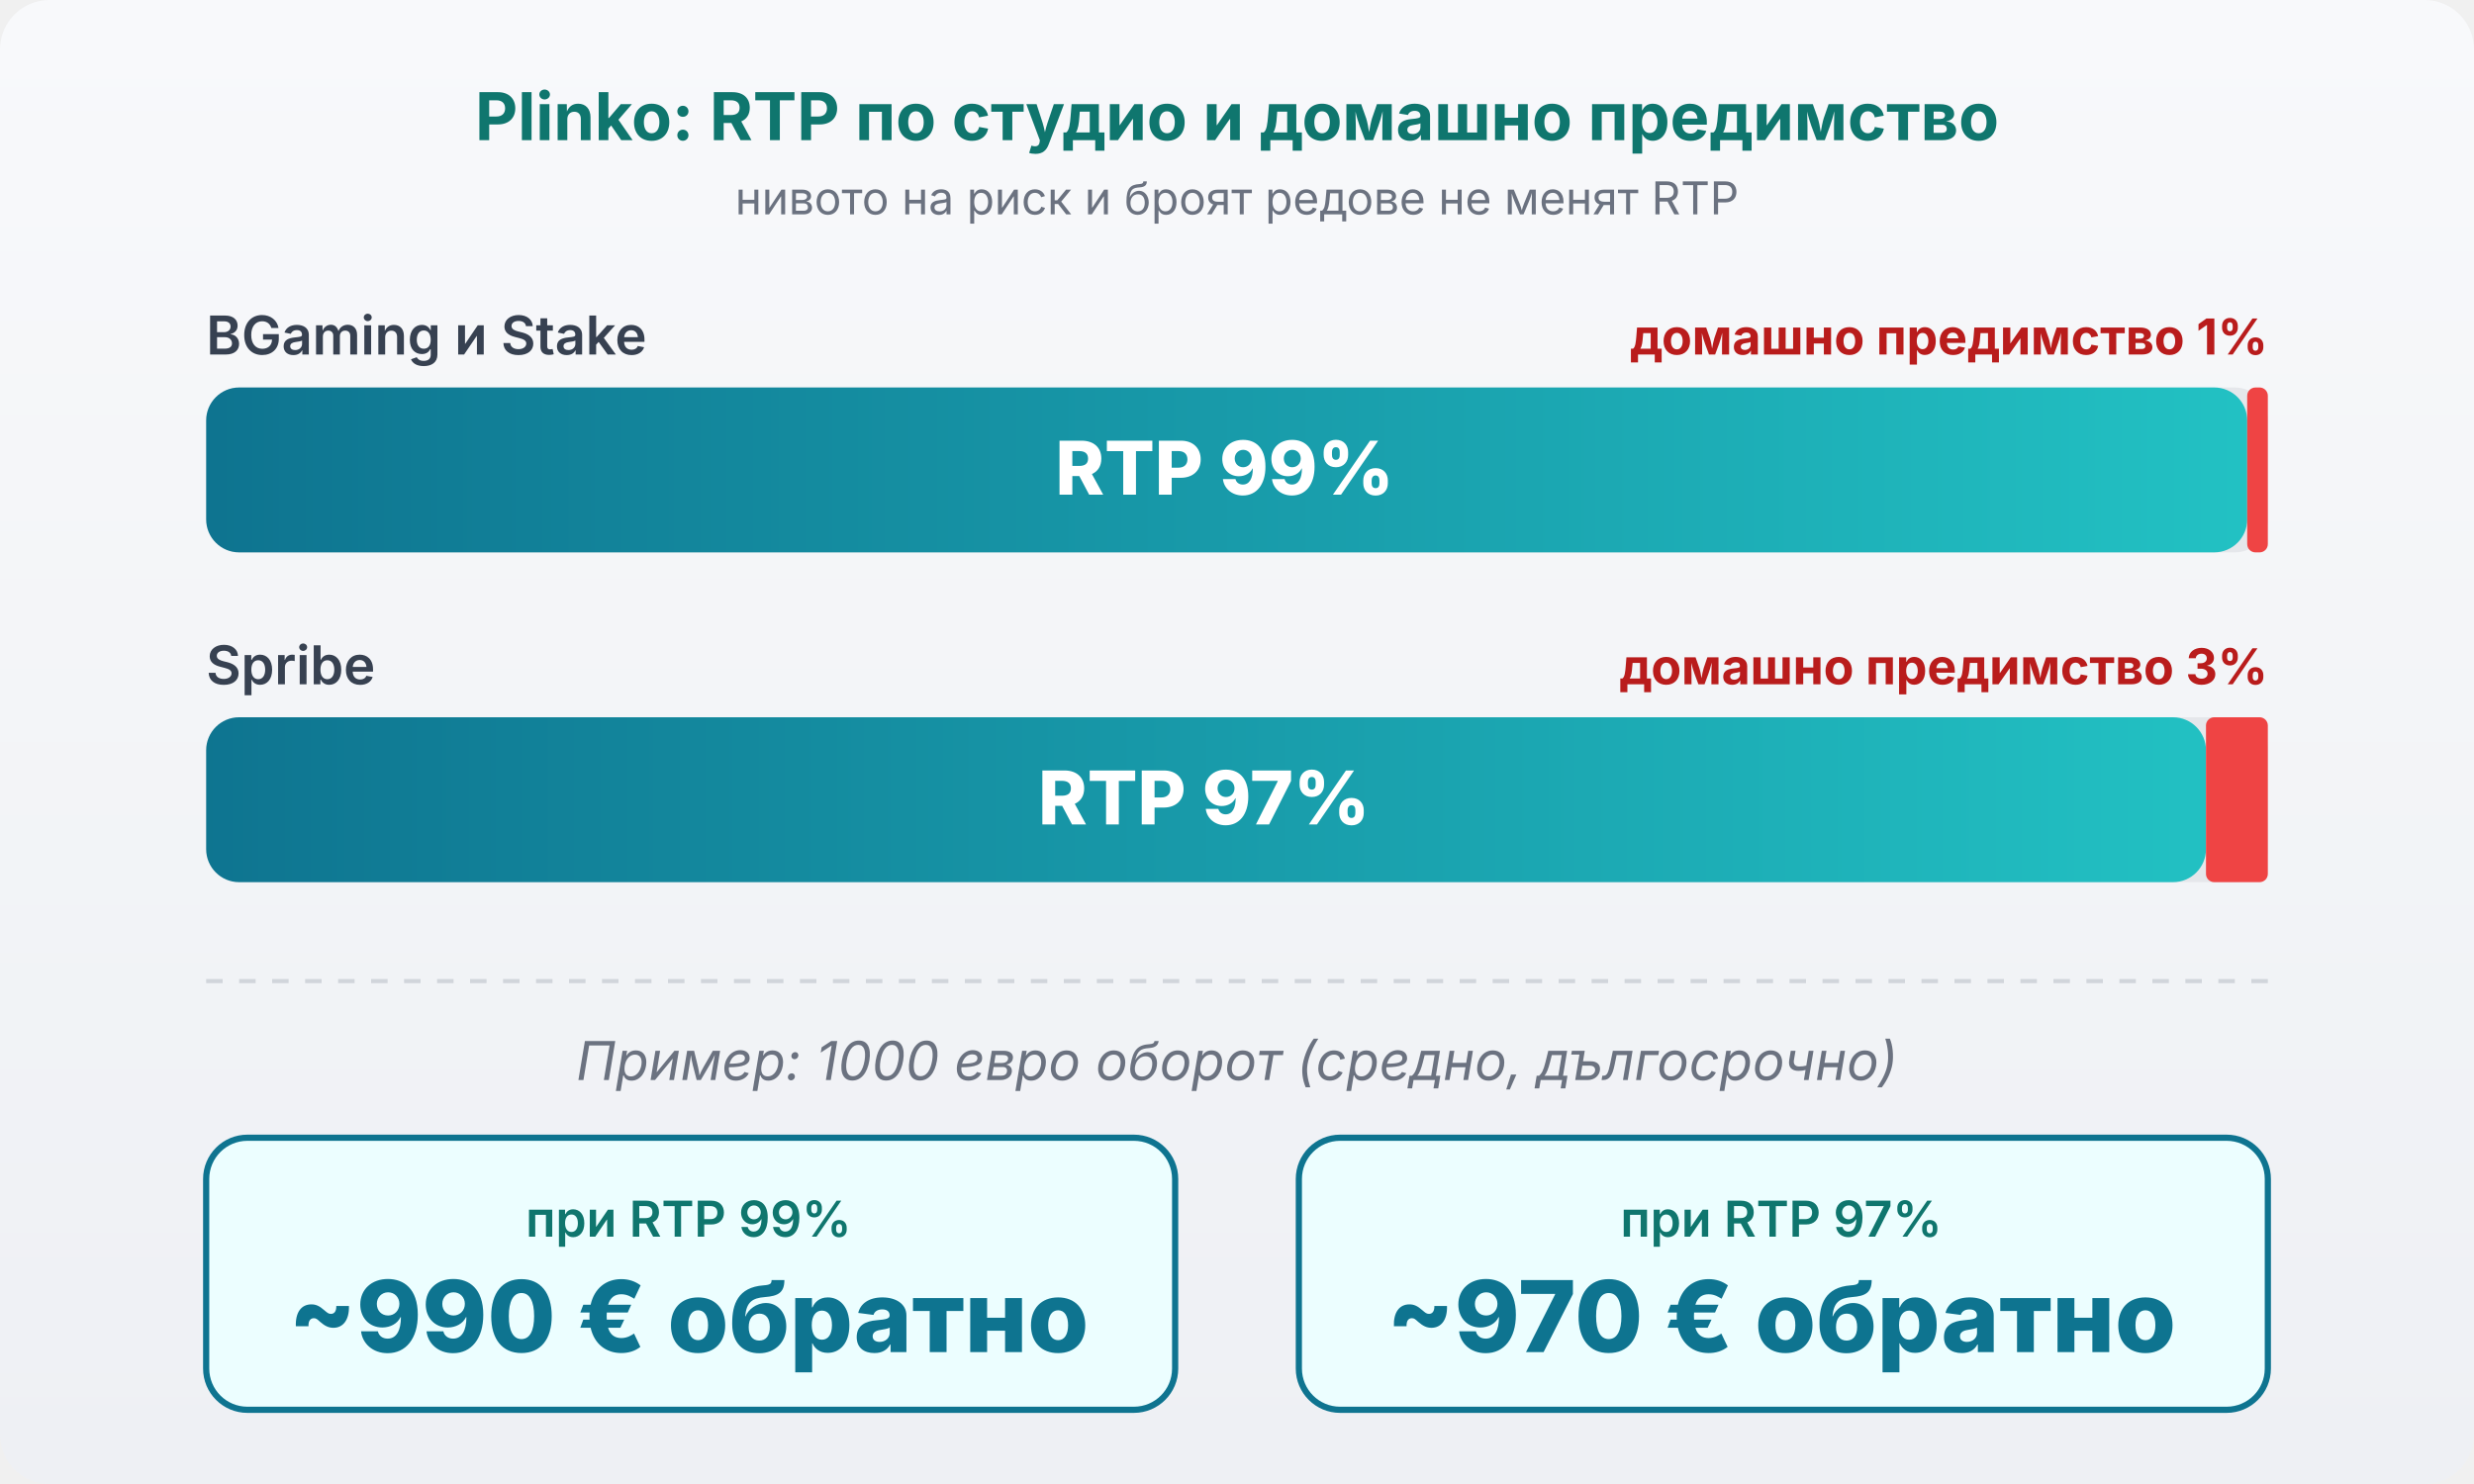
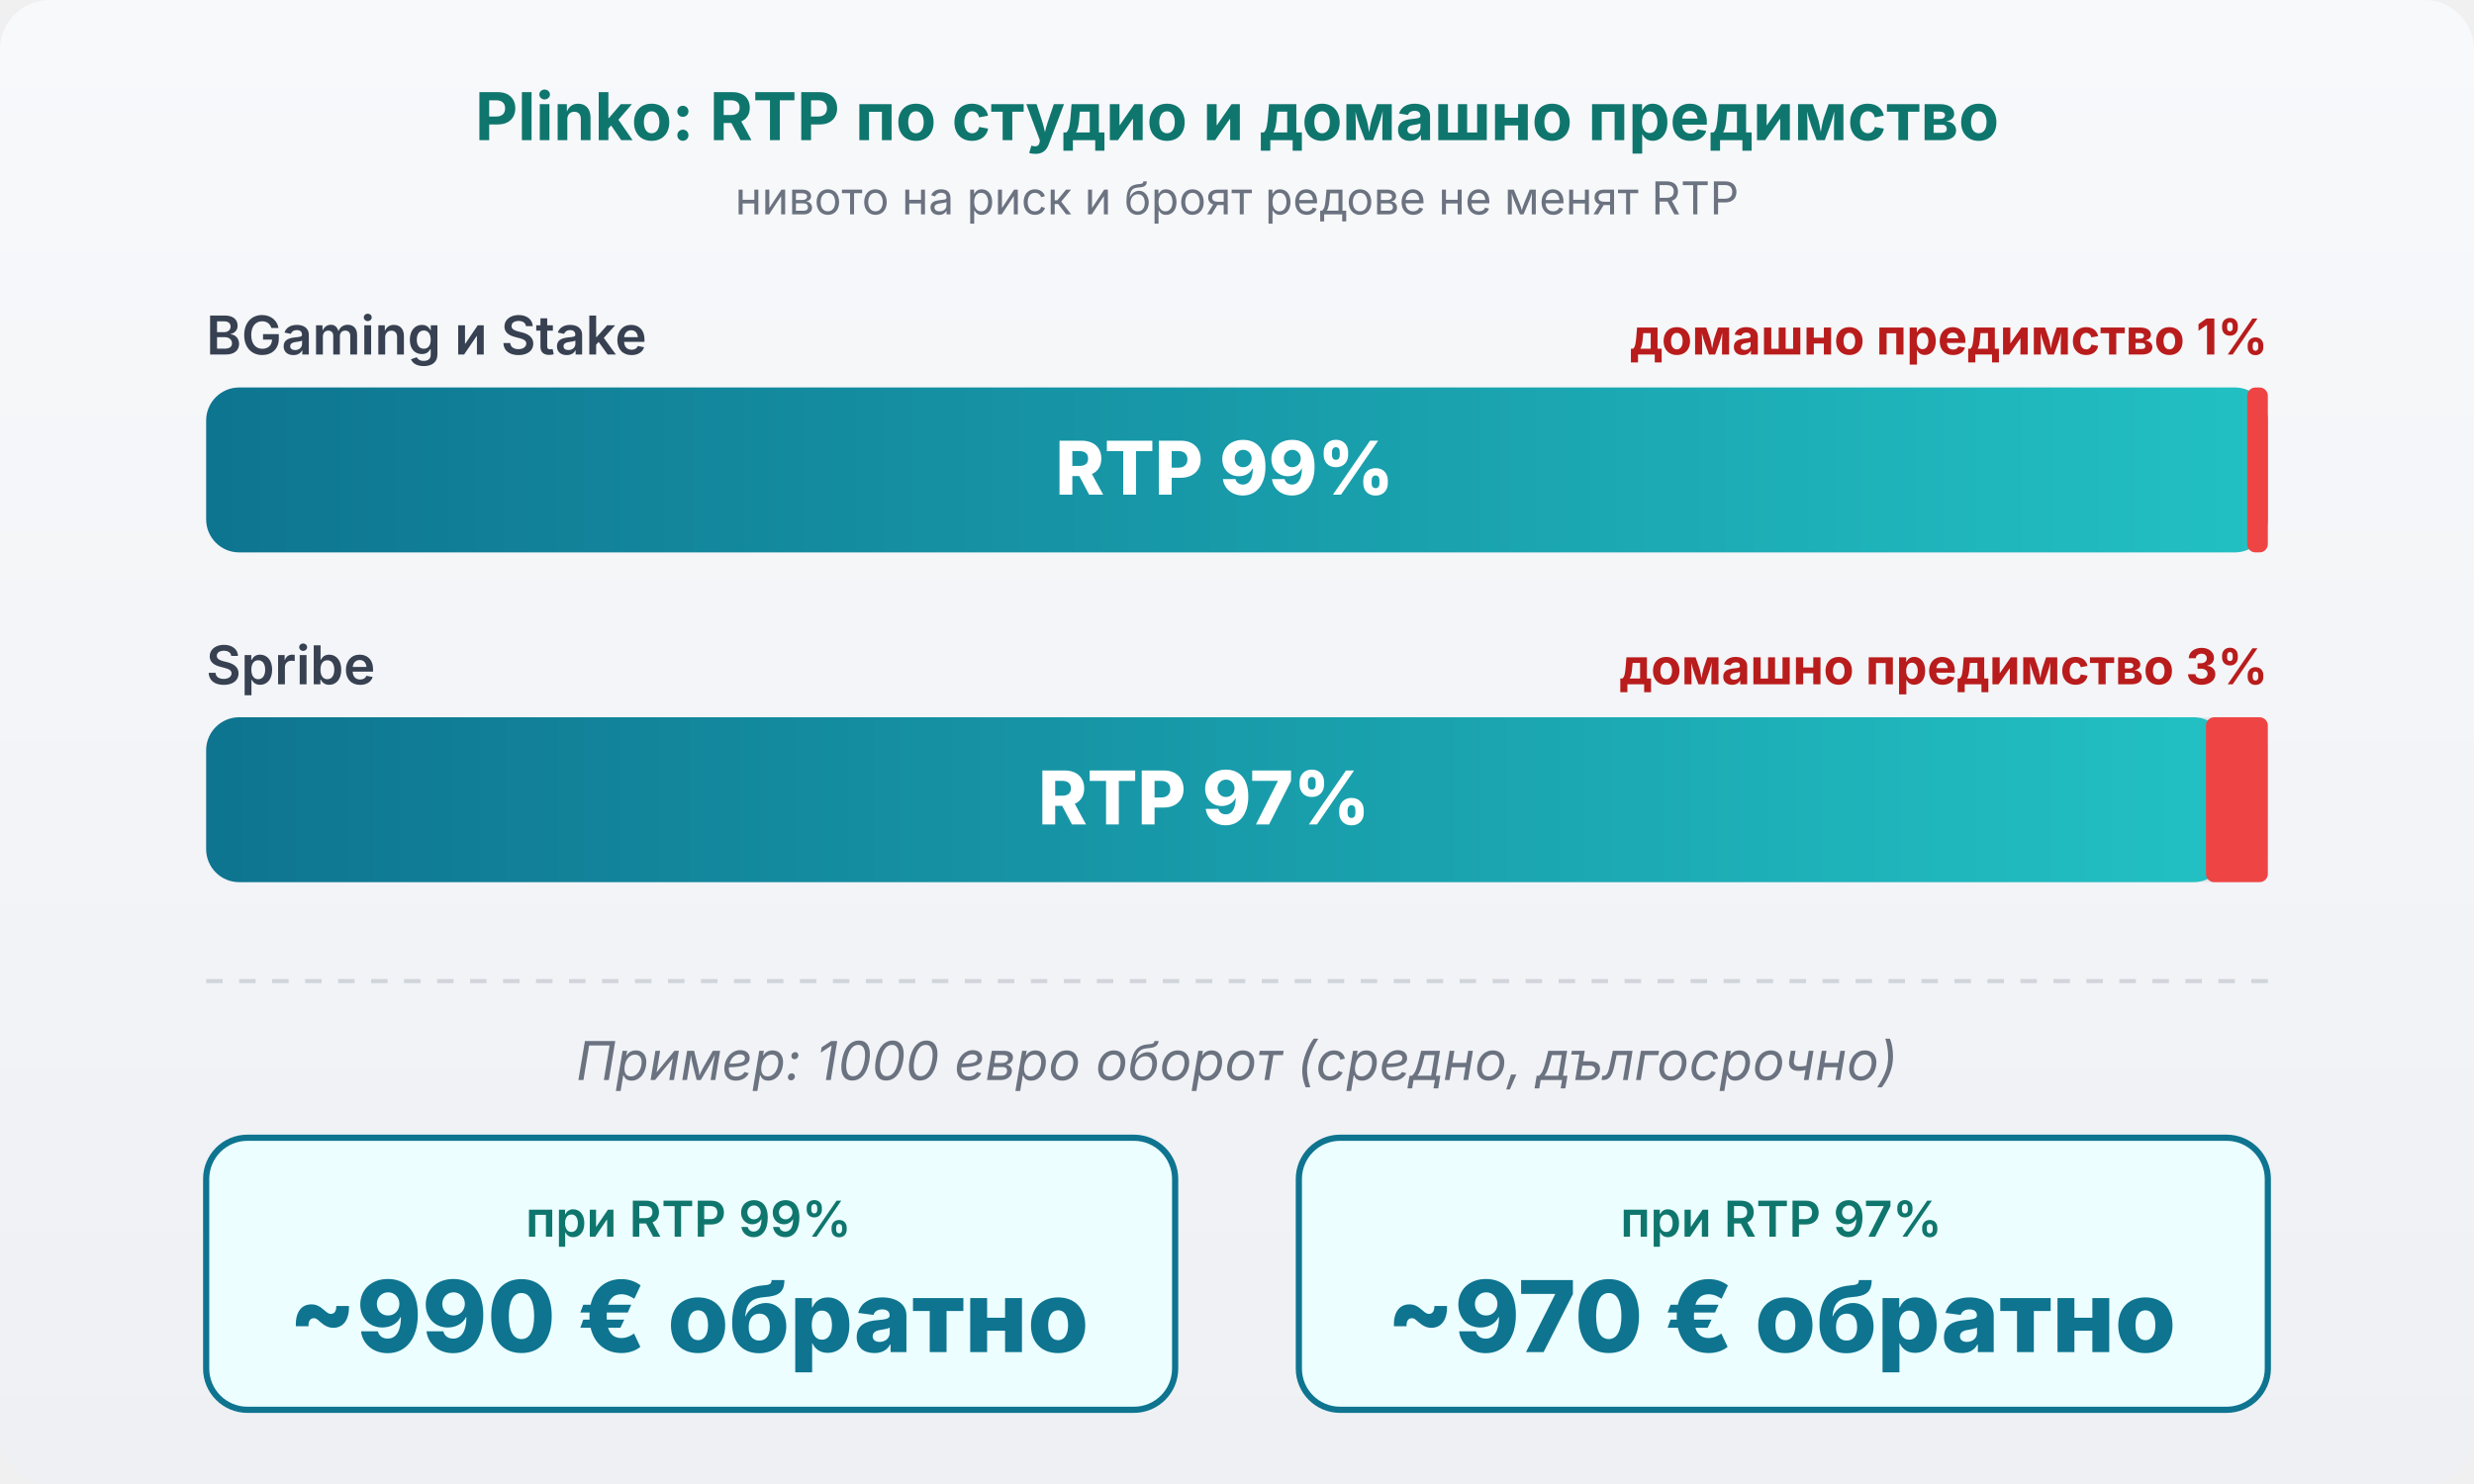
<svg xmlns="http://www.w3.org/2000/svg" viewBox="0 0 600 360" width="600" height="360" role="img" aria-label="Plinko RTP по студио: BGaming и Stake 99% с домашно предимство 1%, Spribe 97% с домашно предимство 3%; при 1000 евро оборот средно се връщат около 990 евро или около 970 евро; нивото на риск и броят редове не менят RTP">
  <defs>
    <linearGradient id="bg" x1="0" y1="0" x2="0" y2="1">
      <stop offset="0%" stop-color="#f8f9fb" />
      <stop offset="100%" stop-color="#eef0f4" />
    </linearGradient>
    <linearGradient id="rtpBar" x1="0" y1="0" x2="1" y2="0">
      <stop offset="0%" stop-color="#0e7490" />
      <stop offset="100%" stop-color="#22c1c3" />
    </linearGradient>
  </defs>
  <rect width="600" height="360" rx="12" ry="12" fill="url(#bg)" />
  <text x="300" y="34" font-family="system-ui, -apple-system, sans-serif" font-size="16" font-weight="700" fill="#0f766e" text-anchor="middle">Plinko: RTP по студио и домашно предимство</text>
  <text x="300" y="52" font-family="system-ui, -apple-system, sans-serif" font-size="11" fill="#6b7280" text-anchor="middle">нивото на риск и броят редове не менят RTP</text>
  <text x="50" y="86" font-family="system-ui, -apple-system, sans-serif" font-size="13" fill="#374151" font-weight="600">BGaming и Stake</text>
  <text x="550" y="86" font-family="system-ui, -apple-system, sans-serif" font-size="12" fill="#b91c1c" font-weight="700" text-anchor="end">домашно предимство 1%</text>
  <rect x="50" y="94" width="500" height="40" rx="8" fill="#e5e7eb" />
-   <rect x="50" y="94" width="495" height="40" rx="8" fill="url(#rtpBar)" />
+   <rect x="50" y="94" width="500" height="40" rx="8" fill="url(#rtpBar)" />
  <rect x="545" y="94" width="5" height="40" rx="2" fill="#ef4444" />
  <text x="297" y="120" font-family="system-ui, -apple-system, sans-serif" font-size="18" font-weight="800" fill="#ffffff" text-anchor="middle">RTP 99%</text>
  <text x="50" y="166" font-family="system-ui, -apple-system, sans-serif" font-size="13" fill="#374151" font-weight="600">Spribe</text>
  <text x="550" y="166" font-family="system-ui, -apple-system, sans-serif" font-size="12" fill="#b91c1c" font-weight="700" text-anchor="end">домашно предимство 3%</text>
  <rect x="50" y="174" width="500" height="40" rx="8" fill="#e5e7eb" />
-   <rect x="50" y="174" width="485" height="40" rx="8" fill="url(#rtpBar)" />
+   <rect x="50" y="174" width="490" height="40" rx="8" fill="url(#rtpBar)" />
  <rect x="535" y="174" width="15" height="40" rx="2" fill="#ef4444" />
  <text x="292" y="200" font-family="system-ui, -apple-system, sans-serif" font-size="18" font-weight="800" fill="#ffffff" text-anchor="middle">RTP 97%</text>
  <line x1="50" y1="238" x2="550" y2="238" stroke="#d1d5db" stroke-width="1" stroke-dasharray="4,4" />
  <text x="300" y="262" font-family="system-ui, -apple-system, sans-serif" font-size="13" fill="#6b7280" text-anchor="middle" font-style="italic">Пример: 1000 евро оборот (средно, дългосрочно)</text>
  <rect x="50" y="276" width="235" height="66" rx="10" fill="#ecfeff" stroke="#0e7490" stroke-width="1.5" />
  <text x="167" y="300" font-family="system-ui, -apple-system, sans-serif" font-size="12" fill="#0f766e" text-anchor="middle" font-weight="600">при RTP 99%</text>
  <text x="167" y="328" font-family="system-ui, -apple-system, sans-serif" font-size="24" font-weight="800" fill="#0e7490" text-anchor="middle">~990 € обратно</text>
  <rect x="315" y="276" width="235" height="66" rx="10" fill="#ecfeff" stroke="#0e7490" stroke-width="1.5" />
  <text x="432" y="300" font-family="system-ui, -apple-system, sans-serif" font-size="12" fill="#0f766e" text-anchor="middle" font-weight="600">при RTP 97%</text>
  <text x="432" y="328" font-family="system-ui, -apple-system, sans-serif" font-size="24" font-weight="800" fill="#0e7490" text-anchor="middle">~970 € обратно</text>
</svg>
